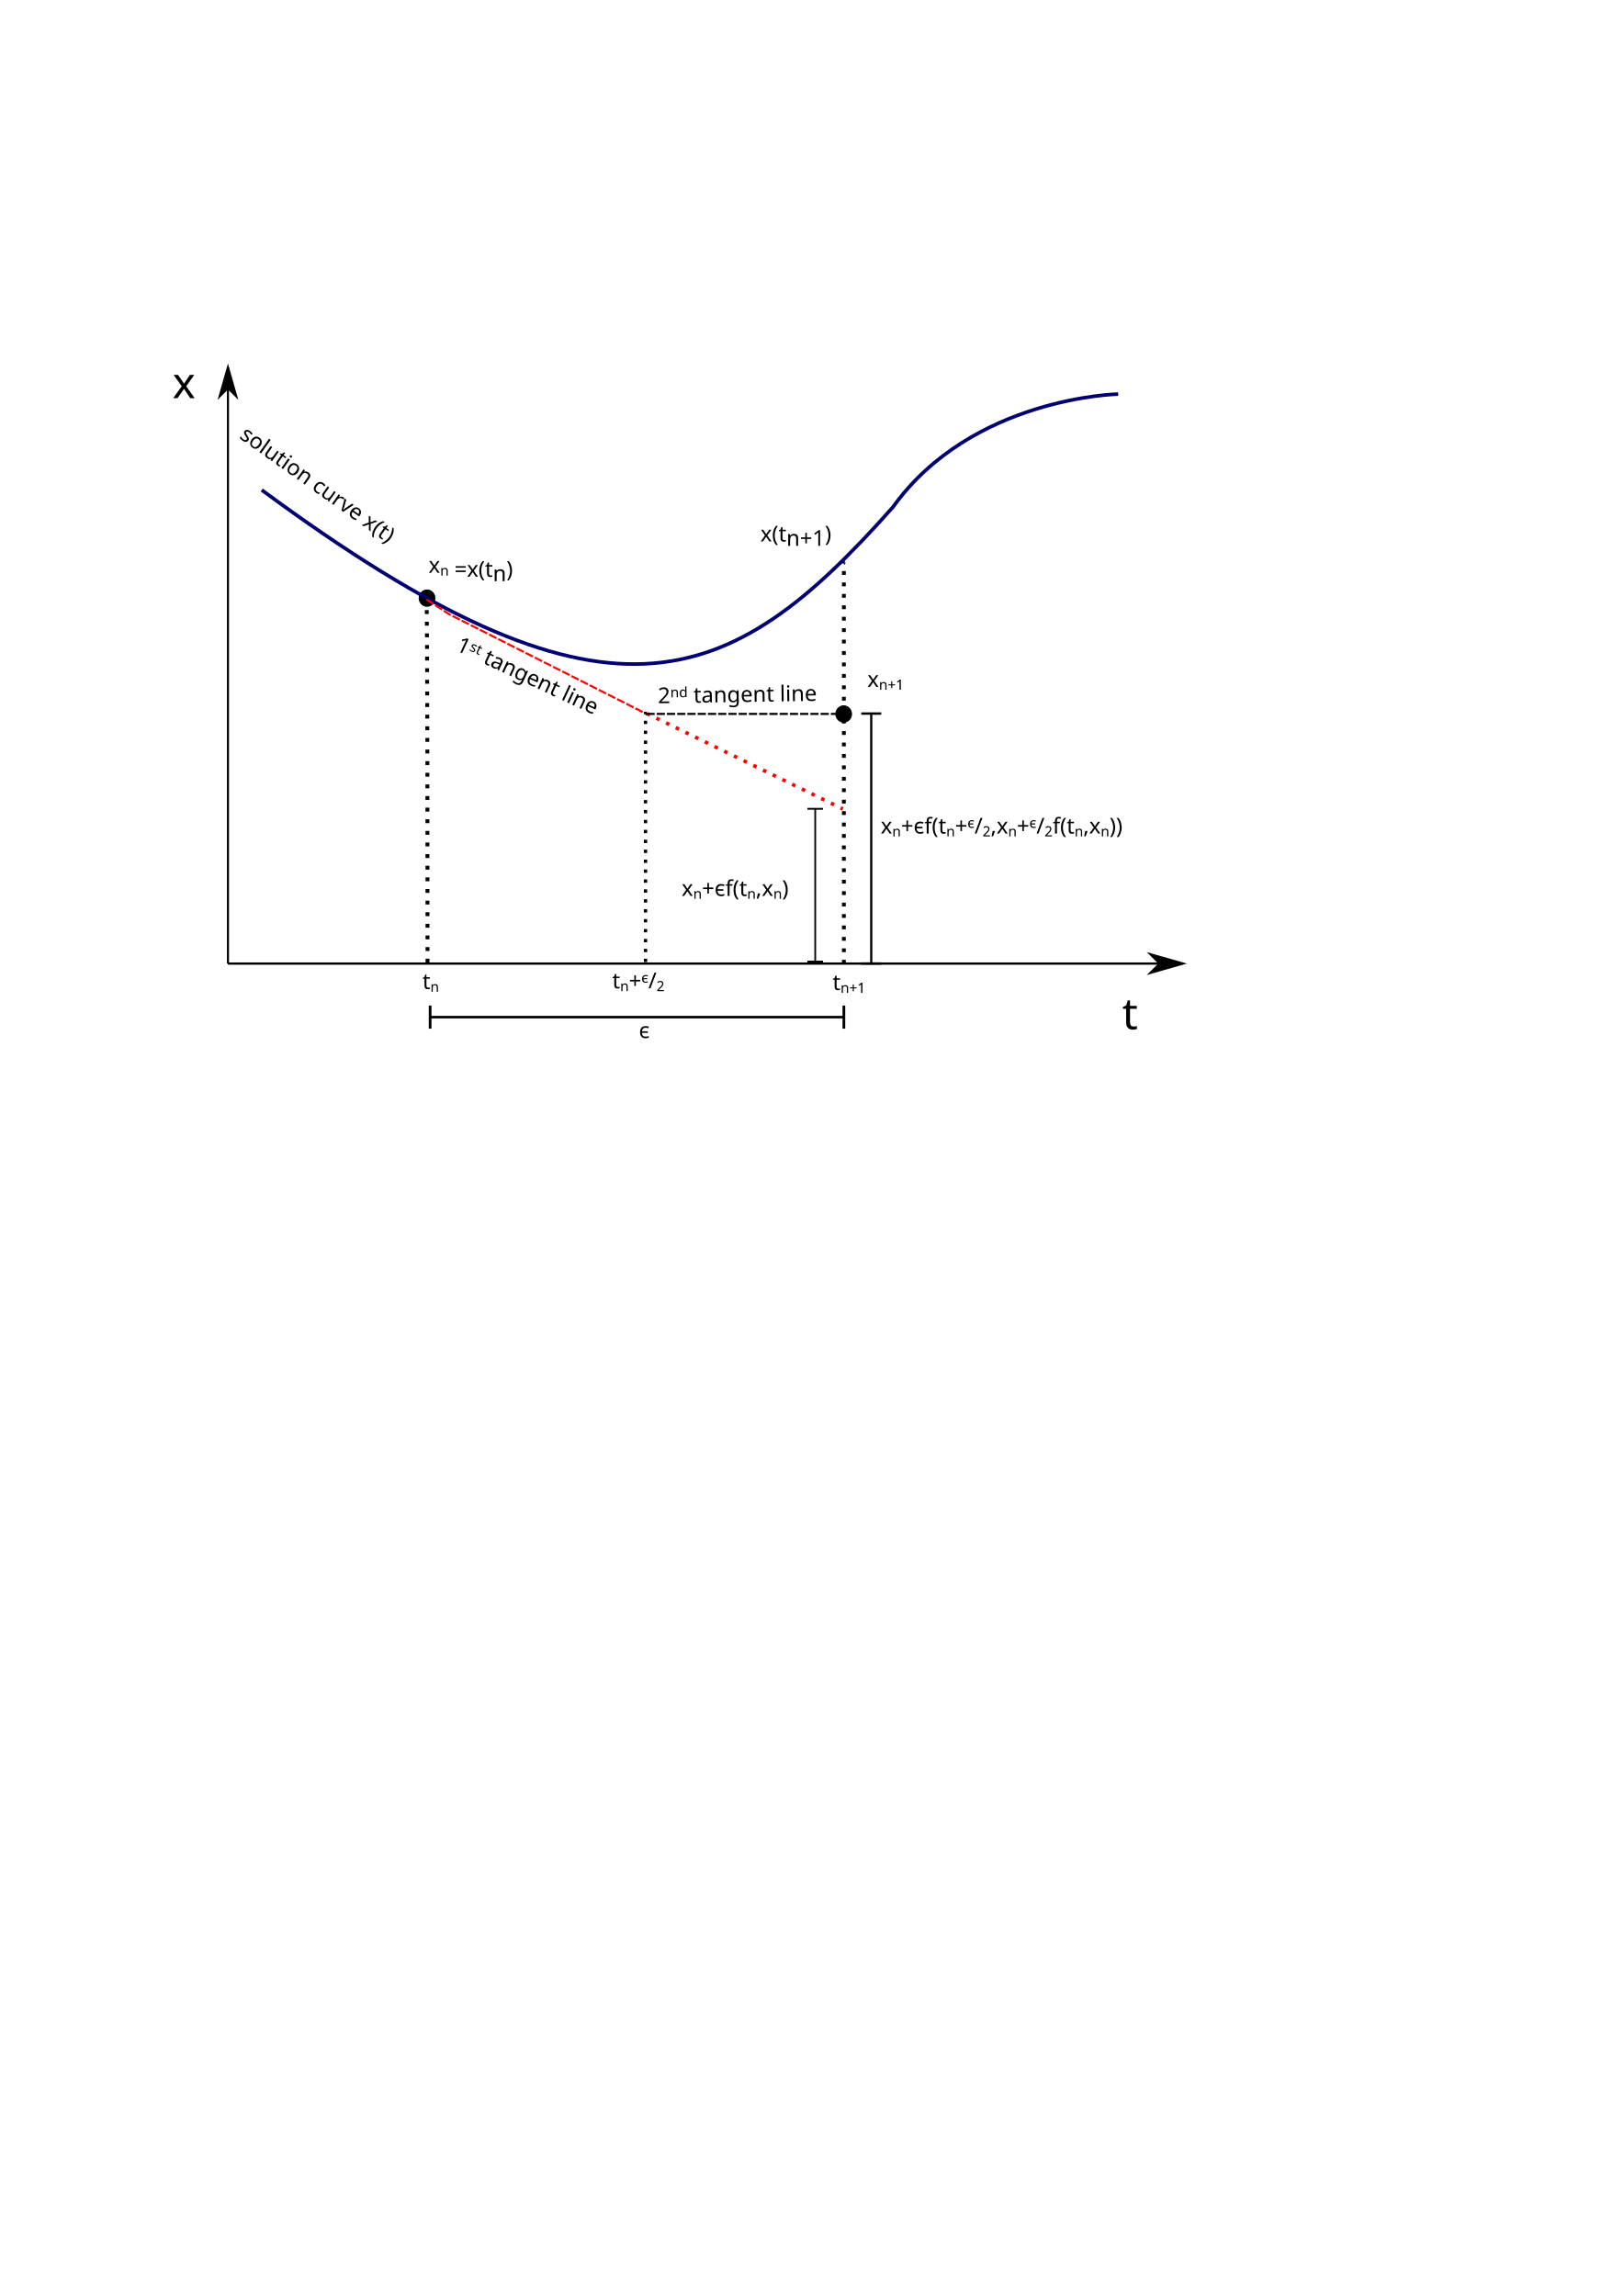
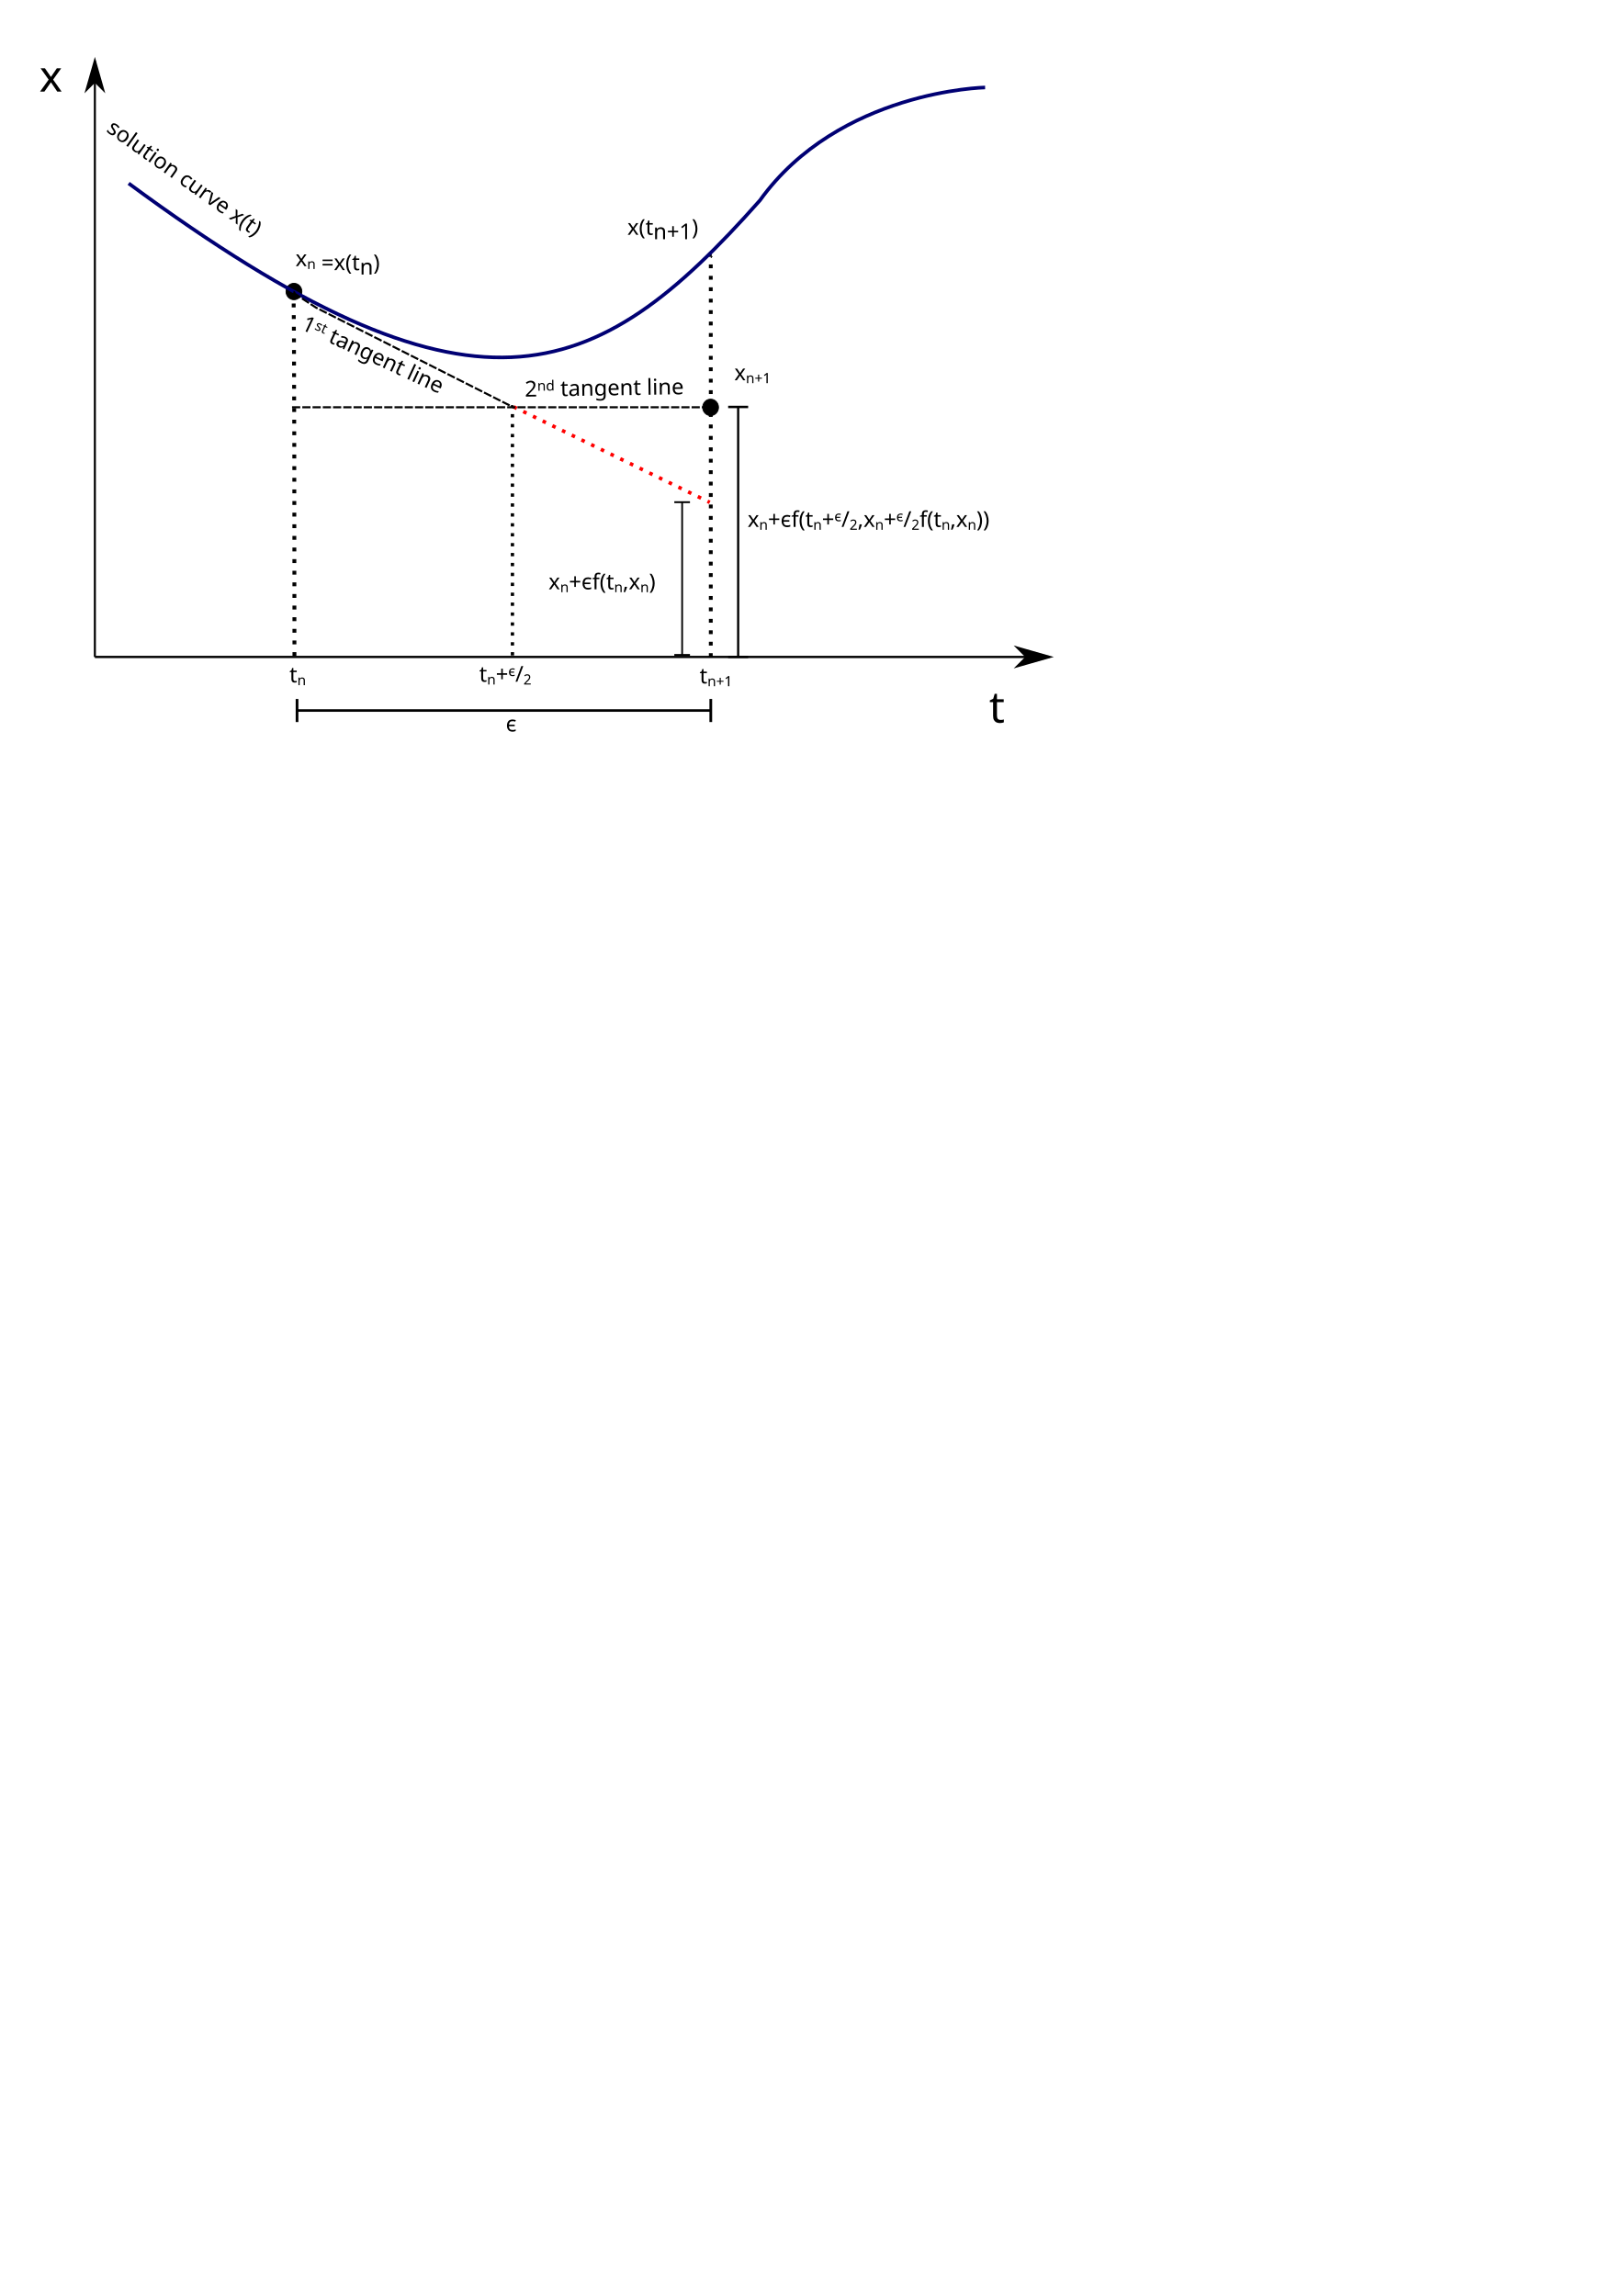
<svg xmlns="http://www.w3.org/2000/svg" width="210mm" height="297mm" viewBox="0 0 210 297" version="1.1" id="svg8">
  <defs id="defs2">
    <marker orient="auto" refY="0.0" refX="0.0" id="marker1613" style="overflow:visible">
      <path id="path1611" d="M 0.0,5.65 L 0.0,-5.65" style="fill:none;fill-opacity:0.75;fill-rule:evenodd;stroke:#000000;stroke-width:1pt;stroke-opacity:1" transform="scale(0.8)" />
    </marker>
    <marker orient="auto" refY="0.0" refX="0.0" id="StopL" style="overflow:visible">
      <path id="path986" d="M 0.0,5.65 L 0.0,-5.65" style="fill:none;fill-opacity:0.75;fill-rule:evenodd;stroke:#000000;stroke-width:1pt;stroke-opacity:1" transform="scale(0.8)" />
    </marker>
    <marker orient="auto" refY="0.0" refX="0.0" id="marker1300" style="overflow:visible;">
      <path id="path1298" d="M 0.0,0.0 L 5.0,-5.0 L -12.5,0.0 L 5.0,5.0 L 0.0,0.0 z " style="fill-rule:evenodd;stroke:#ff0000;stroke-width:1pt;stroke-opacity:1;fill:#ff0000;fill-opacity:1" transform="scale(0.8) rotate(180) translate(12.5,0)" />
    </marker>
    <marker style="overflow:visible;" id="marker1260" refX="0.0" refY="0.0" orient="auto">
      <path transform="scale(0.8) rotate(180) translate(12.5,0)" style="fill-rule:evenodd;stroke:#ff0000;stroke-width:1pt;stroke-opacity:1;fill:#ff0000;fill-opacity:1" d="M 0.0,0.0 L 5.0,-5.0 L -12.5,0.0 L 5.0,5.0 L 0.0,0.0 z " id="path1258" />
    </marker>
    <marker orient="auto" refY="0.0" refX="0.0" id="Arrow1Lend" style="overflow:visible;">
      <path id="path820" d="M 0.0,0.0 L 5.0,-5.0 L -12.5,0.0 L 5.0,5.0 L 0.0,0.0 z " style="fill-rule:evenodd;stroke:#000000;stroke-width:1pt;stroke-opacity:1;fill:#000000;fill-opacity:1" transform="scale(0.8) rotate(180) translate(12.5,0)" />
    </marker>
    <marker orient="auto" refY="0.0" refX="0.0" id="marker1123" style="overflow:visible">
      <path id="path1121" d="M 0.0,0.0 L 5.0,-5.0 L -12.5,0.0 L 5.0,5.0 L 0.0,0.0 z " style="fill-rule:evenodd;stroke:#000000;stroke-width:1pt;stroke-opacity:1;fill:#000000;fill-opacity:1" transform="scale(0.8) translate(12.5,0)" />
    </marker>
    <marker orient="auto" refY="0.0" refX="0.0" id="Arrow1Lstart" style="overflow:visible">
      <path id="path817" d="M 0.0,0.0 L 5.0,-5.0 L -12.5,0.0 L 5.0,5.0 L 0.0,0.0 z " style="fill-rule:evenodd;stroke:#000000;stroke-width:1pt;stroke-opacity:1;fill:#000000;fill-opacity:1" transform="scale(0.8) translate(12.5,0)" />
    </marker>
    <marker orient="auto" refY="0" refX="0" id="StopL-8" style="overflow:visible">
      <path id="path986-8" d="M 0,5.65 V -5.65" style="fill:none;fill-opacity:0.75;fill-rule:evenodd;stroke:#000000;stroke-width:1pt;stroke-opacity:1" transform="scale(0.8)" />
    </marker>
    <marker orient="auto" refY="0" refX="0" id="marker1613-6" style="overflow:visible">
      <path id="path1611-8" d="M 0,5.65 V -5.65" style="fill:none;fill-opacity:0.75;fill-rule:evenodd;stroke:#000000;stroke-width:1pt;stroke-opacity:1" transform="scale(0.8)" />
    </marker>
    <marker orient="auto" refY="0" refX="0" id="StopL-7" style="overflow:visible">
      <path id="path986-6" d="M 0,5.65 V -5.65" style="fill:none;fill-opacity:0.75;fill-rule:evenodd;stroke:#000000;stroke-width:1pt;stroke-opacity:1" transform="scale(0.8)" />
    </marker>
    <marker orient="auto" refY="0" refX="0" id="marker1613-8" style="overflow:visible">
      <path id="path1611-9" d="M 0,5.65 V -5.65" style="fill:none;fill-opacity:0.75;fill-rule:evenodd;stroke:#000000;stroke-width:1pt;stroke-opacity:1" transform="scale(0.8)" />
    </marker>
  </defs>
  <g id="layer1">
-     <path style="fill:none;stroke:#000000;stroke-width:0.265px;stroke-linecap:butt;stroke-linejoin:miter;stroke-opacity:1;marker-start:url(#marker1123)" d="M 29.482,47.536 V 124.643" id="path1099" />
-     <path style="fill:none;stroke:#000000;stroke-width:0.292px;stroke-linecap:butt;stroke-linejoin:miter;stroke-opacity:1;marker-end:url(#Arrow1Lend)" d="M 29.482,124.643 H 152.939" id="path1163" />
-     <path style="fill:none;stroke:#000000;stroke-width:0.286;stroke-linecap:butt;stroke-linejoin:miter;stroke-miterlimit:4;stroke-dasharray:none;stroke-opacity:1;marker-start:url(#StopL);marker-end:url(#marker1613)" d="M 112.681,92.305 V 124.636" id="path1559" />
-     <ellipse style="opacity:1;fill:#000000;fill-opacity:1;fill-rule:nonzero;stroke:#000000;stroke-width:0.11;stroke-linecap:butt;stroke-linejoin:round;stroke-miterlimit:4;stroke-dasharray:none;stroke-dashoffset:0;stroke-opacity:1;paint-order:stroke markers fill" id="path1405" cx="55.23" cy="77.372" rx="1.024" ry="1.063" />
-     <text xml:space="preserve" style="font-style:normal;font-weight:normal;font-size:5.644px;line-height:1.25;font-family:sans-serif;letter-spacing:0px;word-spacing:0px;fill:#000000;fill-opacity:1;stroke:none;stroke-width:0.265" x="22.301" y="51.504" id="text1545">
-       <tspan id="tspan1543" x="22.301" y="51.504" style="font-size:5.644px;stroke-width:0.265">x</tspan>
-     </text>
-     <text xml:space="preserve" style="font-style:normal;font-weight:normal;font-size:5.644px;line-height:1.25;font-family:sans-serif;letter-spacing:0px;word-spacing:0px;fill:#000000;fill-opacity:1;stroke:none;stroke-width:0.265" x="145.136" y="133.132" id="text1549">
-       <tspan id="tspan1547" x="145.136" y="133.132" style="font-size:5.644px;stroke-width:0.265">t</tspan>
-     </text>
-     <text xml:space="preserve" style="font-style:normal;font-weight:normal;font-size:10.583px;line-height:1.25;font-family:sans-serif;letter-spacing:0px;word-spacing:0px;fill:#000000;fill-opacity:1;stroke:none;stroke-width:0.265" x="57.934" y="28.297" id="text1553" transform="rotate(35.36478)">
-       <tspan id="tspan1551" x="57.934" y="28.297" style="font-size:2.822px;stroke-width:0.265">solution curve x(t)</tspan>
-     </text>
-     <text xml:space="preserve" style="font-style:normal;font-weight:normal;font-size:10.583px;line-height:1.25;font-family:sans-serif;letter-spacing:0px;word-spacing:0px;fill:#000000;fill-opacity:1;stroke:none;stroke-width:0.265" x="88.893" y="51.28" id="text1557" transform="rotate(25.03427)">
-       <tspan id="tspan1555" x="88.893" y="51.28" style="font-size:2.822px;stroke-width:0.265">1<tspan style="font-size:65%;baseline-shift:super" id="tspan5163">st</tspan> tangent line</tspan>
-     </text>
-     <text xml:space="preserve" style="font-style:normal;font-weight:normal;font-size:2.822px;line-height:1.25;font-family:sans-serif;letter-spacing:0px;word-spacing:0px;fill:#000000;fill-opacity:1;stroke:none;stroke-width:0.265" x="82.624" y="134.277" id="text1785">
-       <tspan id="tspan1783" x="82.624" y="134.277" style="stroke-width:0.265">ϵ</tspan>
-     </text>
-     <text xml:space="preserve" style="font-style:normal;font-weight:normal;font-size:2.822px;line-height:1.25;font-family:sans-serif;letter-spacing:0px;word-spacing:0px;fill:#000000;fill-opacity:1;stroke:none;stroke-width:0.265" x="113.903" y="107.823" id="text1789">
-       <tspan id="tspan1787" x="113.903" y="107.823" style="stroke-width:0.265">x<tspan style="font-size:65%;baseline-shift:sub" id="tspan8327">n</tspan>+ϵf(t<tspan style="font-size:65%;baseline-shift:sub" id="tspan8311">n</tspan>+<tspan style="font-size:65%;baseline-shift:super" id="tspan8313">ϵ</tspan>/<tspan style="font-size:65%;baseline-shift:sub" id="tspan8315">2</tspan>,x<tspan style="font-size:65%;baseline-shift:sub" id="tspan8317">n</tspan>+<tspan style="font-size:65%;baseline-shift:super" id="tspan8319">ϵ</tspan>/<tspan style="font-size:65%;baseline-shift:sub" id="tspan8321">2</tspan>f(t<tspan style="font-size:65%;baseline-shift:sub" id="tspan8323">n</tspan>,x<tspan style="font-size:65%;baseline-shift:sub" id="tspan8325">n</tspan>))</tspan>
-     </text>
-     <text xml:space="preserve" style="font-style:normal;font-weight:normal;font-size:2.822px;line-height:1.25;font-family:sans-serif;letter-spacing:0px;word-spacing:0px;fill:#000000;fill-opacity:1;stroke:none;stroke-width:0.265" x="112.18" y="88.855" id="text1811">
-       <tspan id="tspan1809" x="112.18" y="88.855" style="stroke-width:0.265">x<tspan style="font-size:65%;baseline-shift:sub" id="tspan1813">n+1</tspan>
-       </tspan>
-     </text>
-     <text xml:space="preserve" style="font-style:normal;font-weight:normal;font-size:2.822px;line-height:1.25;font-family:sans-serif;letter-spacing:0px;word-spacing:0px;fill:#000000;fill-opacity:1;stroke:none;stroke-width:0.265" x="55.43" y="74.089" id="text1817">
-       <tspan id="tspan1815" x="55.43" y="74.089" style="stroke-width:0.265">x<tspan id="tspan1819" style="font-size:65%;baseline-shift:sub">n</tspan>
-       </tspan>
-     </text>
-     <text xml:space="preserve" style="font-style:normal;font-weight:normal;font-size:2.822px;line-height:1.25;font-family:sans-serif;letter-spacing:0px;word-spacing:0px;fill:#000000;fill-opacity:1;stroke:none;stroke-width:0.265" x="54.636" y="127.931" id="text1823">
-       <tspan id="tspan1821" x="54.636" y="127.931" style="stroke-width:0.265">t<tspan style="font-size:65%;baseline-shift:sub" id="tspan1825">n</tspan>
-       </tspan>
-     </text>
-     <text xml:space="preserve" style="font-style:normal;font-weight:normal;font-size:2.822px;line-height:1.25;font-family:sans-serif;letter-spacing:0px;word-spacing:0px;fill:#000000;fill-opacity:1;stroke:none;stroke-width:0.265" x="107.685" y="128.064" id="text1829">
-       <tspan id="tspan1827" x="107.685" y="128.064" style="stroke-width:0.265">t<tspan style="font-size:65%;baseline-shift:sub" id="tspan1831">n+1</tspan>
-       </tspan>
-     </text>
-     <text xml:space="preserve" style="font-style:normal;font-weight:normal;line-height:1.25;font-family:sans-serif;letter-spacing:0px;word-spacing:0px;baseline-shift:baseline;fill:#000000;fill-opacity:1;stroke:none;stroke-width:0.265" x="98.349" y="70.041" id="text1829-3">
-       <tspan id="tspan1827-1" x="98.349" y="70.041" style="font-size:2.822px;baseline-shift:baseline;stroke-width:0.265">x(t<tspan style="font-size:2.822px;baseline-shift:sub" id="tspan1883">n+1</tspan>)</tspan>
-     </text>
-     <path style="fill:none;stroke:#ff0000;stroke-width:0.465;stroke-linecap:butt;stroke-linejoin:miter;stroke-opacity:1;stroke-miterlimit:4;stroke-dasharray:0.465, 0.93;stroke-dashoffset:0" d="m 83.634,92.289 25.374,12.359 v 0" id="path2854" />
-     <path style="fill:none;stroke:#000000;stroke-width:0.493;stroke-linecap:butt;stroke-linejoin:miter;stroke-miterlimit:4;stroke-dasharray:0.493, 0.986;stroke-dashoffset:0;stroke-opacity:1" d="M 109.141,124.648 V 72.796 h 0.12" id="path2246" />
-     <ellipse style="opacity:1;fill:#000000;fill-opacity:1;fill-rule:nonzero;stroke:#000000;stroke-width:0.11;stroke-linecap:butt;stroke-linejoin:round;stroke-miterlimit:4;stroke-dasharray:none;stroke-dashoffset:0;stroke-opacity:1;paint-order:stroke markers fill" id="path1405-6" cx="109.117" cy="92.359" rx="1.024" ry="1.063" />
-     <text xml:space="preserve" style="font-style:normal;font-weight:normal;font-size:12px;line-height:1.25;font-family:sans-serif;letter-spacing:0px;word-spacing:0px;baseline-shift:baseline;fill:#000000;fill-opacity:1;stroke:none;stroke-width:0.265" x="58.775" y="74.612" id="text1829-3-2">
-       <tspan id="tspan1827-1-2" x="58.775" y="74.612" style="font-size:2.822px;baseline-shift:baseline;stroke-width:0.265">=x(t<tspan style="font-size:2.822px;baseline-shift:sub;stroke-width:0.265" id="tspan1883-6">n</tspan>)</tspan>
-     </text>
-     <path style="fill:none;stroke:#000073;stroke-width:0.464;stroke-linecap:butt;stroke-linejoin:miter;stroke-opacity:1;stroke-miterlimit:4;stroke-dasharray:none" d="M 33.852,63.384 C 78.416,96.248 94.074,89.753 115.487,65.593 125.724,51.353 144.62,50.978 144.62,50.978 v 0" id="path2242" />
-     <path style="fill:none;stroke:#000000;stroke-width:0.501;stroke-linecap:butt;stroke-linejoin:miter;stroke-miterlimit:4;stroke-dasharray:0.501, 1.002;stroke-dashoffset:0;stroke-opacity:1" d="m 55.293,124.516 c 0,-46.969 -0.123,-46.969 -0.123,-46.969" id="path2244" />
-     <path style="fill:none;stroke:#ff0000;stroke-width:0.265;stroke-linecap:butt;stroke-linejoin:miter;stroke-miterlimit:4;stroke-dasharray:1.06, 0.265;stroke-dashoffset:0;stroke-opacity:1" d="m 55.17,77.547 2.918,1.909 25.4,12.832" id="path2835" />
-     <path style="fill:none;stroke:#000000;stroke-width:0.265;stroke-linecap:butt;stroke-linejoin:miter;stroke-opacity:1;stroke-miterlimit:4;stroke-dasharray:1.06,0.265;stroke-dashoffset:0" d="m 83.608,92.345 c 25.4,0 25.4,0 25.4,0" id="path2837" />
-     <path style="fill:none;stroke:#000000;stroke-width:0.428;stroke-linecap:butt;stroke-linejoin:miter;stroke-miterlimit:4;stroke-dasharray:0.428, 0.855;stroke-dashoffset:0;stroke-opacity:1" d="M 83.488,124.448 V 92.289 h 0.146" id="path2246-8" />
-     <path style="fill:none;stroke:#000000;stroke-width:0.33;stroke-linecap:butt;stroke-linejoin:miter;stroke-miterlimit:4;stroke-dasharray:none;stroke-opacity:1;marker-start:url(#StopL-8);marker-end:url(#marker1613-6)" d="M 109.141,131.571 H 55.63" id="path1559-3" />
-     <text xml:space="preserve" style="font-style:normal;font-weight:normal;font-size:10.583px;line-height:1.25;font-family:sans-serif;letter-spacing:0px;word-spacing:0px;fill:#000000;fill-opacity:1;stroke:none;stroke-width:0.265" x="83.693" y="92.257" id="text1557-8" transform="rotate(-0.8749518)">
-       <tspan id="tspan1555-3" x="83.693" y="92.257" style="font-size:2.822px;stroke-width:0.265">2<tspan style="font-size:1.834px;baseline-shift:super;stroke-width:0.265" id="tspan5163-3">nd</tspan> tangent line</tspan>
-     </text>
-     <text xml:space="preserve" style="font-style:normal;font-weight:normal;font-size:2.822px;line-height:1.25;font-family:sans-serif;letter-spacing:0px;word-spacing:0px;fill:#000000;fill-opacity:1;stroke:none;stroke-width:0.265" x="79.182" y="127.846" id="text1829-38">
-       <tspan id="tspan1827-0" x="79.182" y="127.846" style="stroke-width:0.265">t<tspan style="font-size:65%;baseline-shift:sub" id="tspan6767">n</tspan>+<tspan style="font-size:65%;baseline-shift:super" id="tspan6769">ϵ</tspan>/<tspan style="font-size:65%;baseline-shift:sub" id="tspan6771">2</tspan>
-       </tspan>
-     </text>
-     <path style="fill:none;stroke:#000000;stroke-width:0.224;stroke-linecap:butt;stroke-linejoin:miter;stroke-miterlimit:4;stroke-dasharray:none;stroke-opacity:1;marker-start:url(#StopL-7);marker-end:url(#marker1613-8)" d="M 105.436,104.624 V 124.385" id="path1559-0" />
-     <text xml:space="preserve" style="font-style:normal;font-weight:normal;font-size:2.822px;line-height:1.25;font-family:sans-serif;letter-spacing:0px;word-spacing:0px;fill:#000000;fill-opacity:1;stroke:none;stroke-width:0.265" x="88.158" y="115.895" id="text1789-8">
-       <tspan id="tspan1787-7" x="88.158" y="115.895" style="stroke-width:0.265">x<tspan style="font-size:1.834px;baseline-shift:sub;stroke-width:0.265" id="tspan8327-9">n</tspan>+ϵf(t<tspan style="font-size:1.834px;baseline-shift:sub;stroke-width:0.265" id="tspan8323-2">n</tspan>,x<tspan style="font-size:1.834px;baseline-shift:sub;stroke-width:0.265" id="tspan8325-6">n</tspan>)</tspan>
-     </text>
+     <g id="g10162" transform="translate(-17.21216,-39.6628)">
+       <path id="path1099" d="M 29.482,47.536 V 124.643" style="fill:none;stroke:#000000;stroke-width:0.265px;stroke-linecap:butt;stroke-linejoin:miter;stroke-opacity:1;marker-start:url(#marker1123)" />
+       <path id="path1163" d="M 29.482,124.643 H 152.939" style="fill:none;stroke:#000000;stroke-width:0.292px;stroke-linecap:butt;stroke-linejoin:miter;stroke-opacity:1;marker-end:url(#Arrow1Lend)" />
+       <path id="path1559" d="M 112.681,92.305 V 124.636" style="fill:none;stroke:#000000;stroke-width:0.286;stroke-linecap:butt;stroke-linejoin:miter;stroke-miterlimit:4;stroke-dasharray:none;stroke-opacity:1;marker-start:url(#StopL);marker-end:url(#marker1613)" />
+       <ellipse ry="1.063" rx="1.024" cy="77.372" cx="55.23" id="path1405" style="opacity:1;fill:#000000;fill-opacity:1;fill-rule:nonzero;stroke:#000000;stroke-width:0.11;stroke-linecap:butt;stroke-linejoin:round;stroke-miterlimit:4;stroke-dasharray:none;stroke-dashoffset:0;stroke-opacity:1;paint-order:stroke markers fill" />
+       <text id="text1545" y="51.504" x="22.301" style="font-style:normal;font-weight:normal;font-size:5.644px;line-height:1.25;font-family:sans-serif;letter-spacing:0px;word-spacing:0px;fill:#000000;fill-opacity:1;stroke:none;stroke-width:0.265" xml:space="preserve">
+         <tspan style="font-size:5.644px;stroke-width:0.265" y="51.504" x="22.301" id="tspan1543">x</tspan>
+       </text>
+       <text id="text1549" y="133.132" x="145.136" style="font-style:normal;font-weight:normal;font-size:5.644px;line-height:1.25;font-family:sans-serif;letter-spacing:0px;word-spacing:0px;fill:#000000;fill-opacity:1;stroke:none;stroke-width:0.265" xml:space="preserve">
+         <tspan style="font-size:5.644px;stroke-width:0.265" y="133.132" x="145.136" id="tspan1547">t</tspan>
+       </text>
+       <text transform="rotate(35.36478)" id="text1553" y="28.297" x="57.934" style="font-style:normal;font-weight:normal;font-size:10.583px;line-height:1.25;font-family:sans-serif;letter-spacing:0px;word-spacing:0px;fill:#000000;fill-opacity:1;stroke:none;stroke-width:0.265" xml:space="preserve">
+         <tspan style="font-size:2.822px;stroke-width:0.265" y="28.297" x="57.934" id="tspan1551">solution curve x(t)</tspan>
+       </text>
+       <text transform="rotate(25.03427)" id="text1557" y="50.773" x="85.559" style="font-style:normal;font-weight:normal;font-size:10.583px;line-height:1.25;font-family:sans-serif;letter-spacing:0px;word-spacing:0px;fill:#000000;fill-opacity:1;stroke:none;stroke-width:0.265" xml:space="preserve">
+         <tspan style="font-size:2.822px;stroke-width:0.265" y="50.773" x="85.559" id="tspan1555">1<tspan id="tspan5163" style="font-size:65%;baseline-shift:super">st</tspan> tangent line</tspan>
+       </text>
+       <text id="text1785" y="134.277" x="82.624" style="font-style:normal;font-weight:normal;font-size:2.822px;line-height:1.25;font-family:sans-serif;letter-spacing:0px;word-spacing:0px;fill:#000000;fill-opacity:1;stroke:none;stroke-width:0.265" xml:space="preserve">
+         <tspan style="stroke-width:0.265" y="134.277" x="82.624" id="tspan1783">ϵ</tspan>
+       </text>
+       <text id="text1789" y="107.823" x="113.903" style="font-style:normal;font-weight:normal;font-size:2.822px;line-height:1.25;font-family:sans-serif;letter-spacing:0px;word-spacing:0px;fill:#000000;fill-opacity:1;stroke:none;stroke-width:0.265" xml:space="preserve">
+         <tspan style="stroke-width:0.265" y="107.823" x="113.903" id="tspan1787">x<tspan id="tspan8327" style="font-size:65%;baseline-shift:sub">n</tspan>+ϵf(t<tspan id="tspan8311" style="font-size:65%;baseline-shift:sub">n</tspan>+<tspan id="tspan8313" style="font-size:65%;baseline-shift:super">ϵ</tspan>/<tspan id="tspan8315" style="font-size:65%;baseline-shift:sub">2</tspan>,x<tspan id="tspan8317" style="font-size:65%;baseline-shift:sub">n</tspan>+<tspan id="tspan8319" style="font-size:65%;baseline-shift:super">ϵ</tspan>/<tspan id="tspan8321" style="font-size:65%;baseline-shift:sub">2</tspan>f(t<tspan id="tspan8323" style="font-size:65%;baseline-shift:sub">n</tspan>,x<tspan id="tspan8325" style="font-size:65%;baseline-shift:sub">n</tspan>))</tspan>
+       </text>
+       <text id="text1811" y="88.855" x="112.18" style="font-style:normal;font-weight:normal;font-size:2.822px;line-height:1.25;font-family:sans-serif;letter-spacing:0px;word-spacing:0px;fill:#000000;fill-opacity:1;stroke:none;stroke-width:0.265" xml:space="preserve">
+         <tspan style="stroke-width:0.265" y="88.855" x="112.18" id="tspan1809">x<tspan id="tspan1813" style="font-size:65%;baseline-shift:sub">n+1</tspan>
+         </tspan>
+       </text>
+       <text id="text1817" y="74.089" x="55.43" style="font-style:normal;font-weight:normal;font-size:2.822px;line-height:1.25;font-family:sans-serif;letter-spacing:0px;word-spacing:0px;fill:#000000;fill-opacity:1;stroke:none;stroke-width:0.265" xml:space="preserve">
+         <tspan style="stroke-width:0.265" y="74.089" x="55.43" id="tspan1815">x<tspan style="font-size:65%;baseline-shift:sub" id="tspan1819">n</tspan>
+         </tspan>
+       </text>
+       <text id="text1823" y="127.931" x="54.636" style="font-style:normal;font-weight:normal;font-size:2.822px;line-height:1.25;font-family:sans-serif;letter-spacing:0px;word-spacing:0px;fill:#000000;fill-opacity:1;stroke:none;stroke-width:0.265" xml:space="preserve">
+         <tspan style="stroke-width:0.265" y="127.931" x="54.636" id="tspan1821">t<tspan id="tspan1825" style="font-size:65%;baseline-shift:sub">n</tspan>
+         </tspan>
+       </text>
+       <text id="text1829" y="128.064" x="107.685" style="font-style:normal;font-weight:normal;font-size:2.822px;line-height:1.25;font-family:sans-serif;letter-spacing:0px;word-spacing:0px;fill:#000000;fill-opacity:1;stroke:none;stroke-width:0.265" xml:space="preserve">
+         <tspan style="stroke-width:0.265" y="128.064" x="107.685" id="tspan1827">t<tspan id="tspan1831" style="font-size:65%;baseline-shift:sub">n+1</tspan>
+         </tspan>
+       </text>
+       <text id="text1829-3" y="70.041" x="98.349" style="font-style:normal;font-weight:normal;line-height:1.25;font-family:sans-serif;letter-spacing:0px;word-spacing:0px;baseline-shift:baseline;fill:#000000;fill-opacity:1;stroke:none;stroke-width:0.265" xml:space="preserve">
+         <tspan style="font-size:2.822px;baseline-shift:baseline;stroke-width:0.265" y="70.041" x="98.349" id="tspan1827-1">x(t<tspan id="tspan1883" style="font-size:2.822px;baseline-shift:sub">n+1</tspan>)</tspan>
+       </text>
+       <path id="path2854" d="m 83.634,92.289 25.374,12.359 v 0" style="fill:none;stroke:#ff0000;stroke-width:0.465;stroke-linecap:butt;stroke-linejoin:miter;stroke-miterlimit:4;stroke-dasharray:0.465, 0.93;stroke-dashoffset:0;stroke-opacity:1" />
+       <path id="path2246" d="M 109.141,124.648 V 72.796 h 0.12" style="fill:none;stroke:#000000;stroke-width:0.493;stroke-linecap:butt;stroke-linejoin:miter;stroke-miterlimit:4;stroke-dasharray:0.493, 0.986;stroke-dashoffset:0;stroke-opacity:1" />
+       <ellipse ry="1.063" rx="1.024" cy="92.359" cx="109.117" id="path1405-6" style="opacity:1;fill:#000000;fill-opacity:1;fill-rule:nonzero;stroke:#000000;stroke-width:0.11;stroke-linecap:butt;stroke-linejoin:round;stroke-miterlimit:4;stroke-dasharray:none;stroke-dashoffset:0;stroke-opacity:1;paint-order:stroke markers fill" />
+       <text id="text1829-3-2" y="74.612" x="58.775" style="font-style:normal;font-weight:normal;font-size:12px;line-height:1.25;font-family:sans-serif;letter-spacing:0px;word-spacing:0px;baseline-shift:baseline;fill:#000000;fill-opacity:1;stroke:none;stroke-width:0.265" xml:space="preserve">
+         <tspan style="font-size:2.822px;baseline-shift:baseline;stroke-width:0.265" y="74.612" x="58.775" id="tspan1827-1-2">=x(t<tspan id="tspan1883-6" style="font-size:2.822px;baseline-shift:sub;stroke-width:0.265">n</tspan>)</tspan>
+       </text>
+       <path id="path2242" d="M 33.852,63.384 C 78.416,96.248 94.074,89.753 115.487,65.593 125.724,51.353 144.62,50.978 144.62,50.978 v 0" style="fill:none;stroke:#000073;stroke-width:0.464;stroke-linecap:butt;stroke-linejoin:miter;stroke-miterlimit:4;stroke-dasharray:none;stroke-opacity:1" />
+       <path id="path2244" d="m 55.293,124.516 c 0,-46.969 -0.123,-46.969 -0.123,-46.969" style="fill:none;stroke:#000000;stroke-width:0.501;stroke-linecap:butt;stroke-linejoin:miter;stroke-miterlimit:4;stroke-dasharray:0.501, 1.002;stroke-dashoffset:0;stroke-opacity:1" />
+       <path id="path2835" d="m 55.17,77.547 2.918,1.909 25.4,12.832" style="fill:none;stroke:#000000;stroke-width:0.265;stroke-linecap:butt;stroke-linejoin:miter;stroke-miterlimit:4;stroke-dasharray:1.06, 0.265;stroke-dashoffset:0;stroke-opacity:1" />
+       <path id="path2837" d="m 54.984,92.345 54.025,0" style="fill:none;stroke:#000000;stroke-width:0.265;stroke-linecap:butt;stroke-linejoin:miter;stroke-miterlimit:4;stroke-dasharray:1.06, 0.265;stroke-dashoffset:0;stroke-opacity:1" />
+       <path id="path2246-8" d="M 83.488,124.448 V 92.289 h 0.146" style="fill:none;stroke:#000000;stroke-width:0.428;stroke-linecap:butt;stroke-linejoin:miter;stroke-miterlimit:4;stroke-dasharray:0.428, 0.855;stroke-dashoffset:0;stroke-opacity:1" />
+       <path id="path1559-3" d="M 109.141,131.571 H 55.63" style="fill:none;stroke:#000000;stroke-width:0.33;stroke-linecap:butt;stroke-linejoin:miter;stroke-miterlimit:4;stroke-dasharray:none;stroke-opacity:1;marker-start:url(#StopL-8);marker-end:url(#marker1613-6)" />
+       <text transform="rotate(-0.8749518)" id="text1557-8" y="92.257" x="83.693" style="font-style:normal;font-weight:normal;font-size:10.583px;line-height:1.25;font-family:sans-serif;letter-spacing:0px;word-spacing:0px;fill:#000000;fill-opacity:1;stroke:none;stroke-width:0.265" xml:space="preserve">
+         <tspan style="font-size:2.822px;stroke-width:0.265" y="92.257" x="83.693" id="tspan1555-3">2<tspan id="tspan5163-3" style="font-size:1.834px;baseline-shift:super;stroke-width:0.265">nd</tspan> tangent line</tspan>
+       </text>
+       <text id="text1829-38" y="127.846" x="79.182" style="font-style:normal;font-weight:normal;font-size:2.822px;line-height:1.25;font-family:sans-serif;letter-spacing:0px;word-spacing:0px;fill:#000000;fill-opacity:1;stroke:none;stroke-width:0.265" xml:space="preserve">
+         <tspan style="stroke-width:0.265" y="127.846" x="79.182" id="tspan1827-0">t<tspan id="tspan6767" style="font-size:65%;baseline-shift:sub">n</tspan>+<tspan id="tspan6769" style="font-size:65%;baseline-shift:super">ϵ</tspan>/<tspan id="tspan6771" style="font-size:65%;baseline-shift:sub">2</tspan>
+         </tspan>
+       </text>
+       <path id="path1559-0" d="M 105.436,104.624 V 124.385" style="fill:none;stroke:#000000;stroke-width:0.224;stroke-linecap:butt;stroke-linejoin:miter;stroke-miterlimit:4;stroke-dasharray:none;stroke-opacity:1;marker-start:url(#StopL-7);marker-end:url(#marker1613-8)" />
+       <text id="text1789-8" y="115.895" x="88.158" style="font-style:normal;font-weight:normal;font-size:2.822px;line-height:1.25;font-family:sans-serif;letter-spacing:0px;word-spacing:0px;fill:#000000;fill-opacity:1;stroke:none;stroke-width:0.265" xml:space="preserve">
+         <tspan style="stroke-width:0.265" y="115.895" x="88.158" id="tspan1787-7">x<tspan id="tspan8327-9" style="font-size:1.834px;baseline-shift:sub;stroke-width:0.265">n</tspan>+ϵf(t<tspan id="tspan8323-2" style="font-size:1.834px;baseline-shift:sub;stroke-width:0.265">n</tspan>,x<tspan id="tspan8325-6" style="font-size:1.834px;baseline-shift:sub;stroke-width:0.265">n</tspan>)</tspan>
+       </text>
+     </g>
  </g>
</svg>
